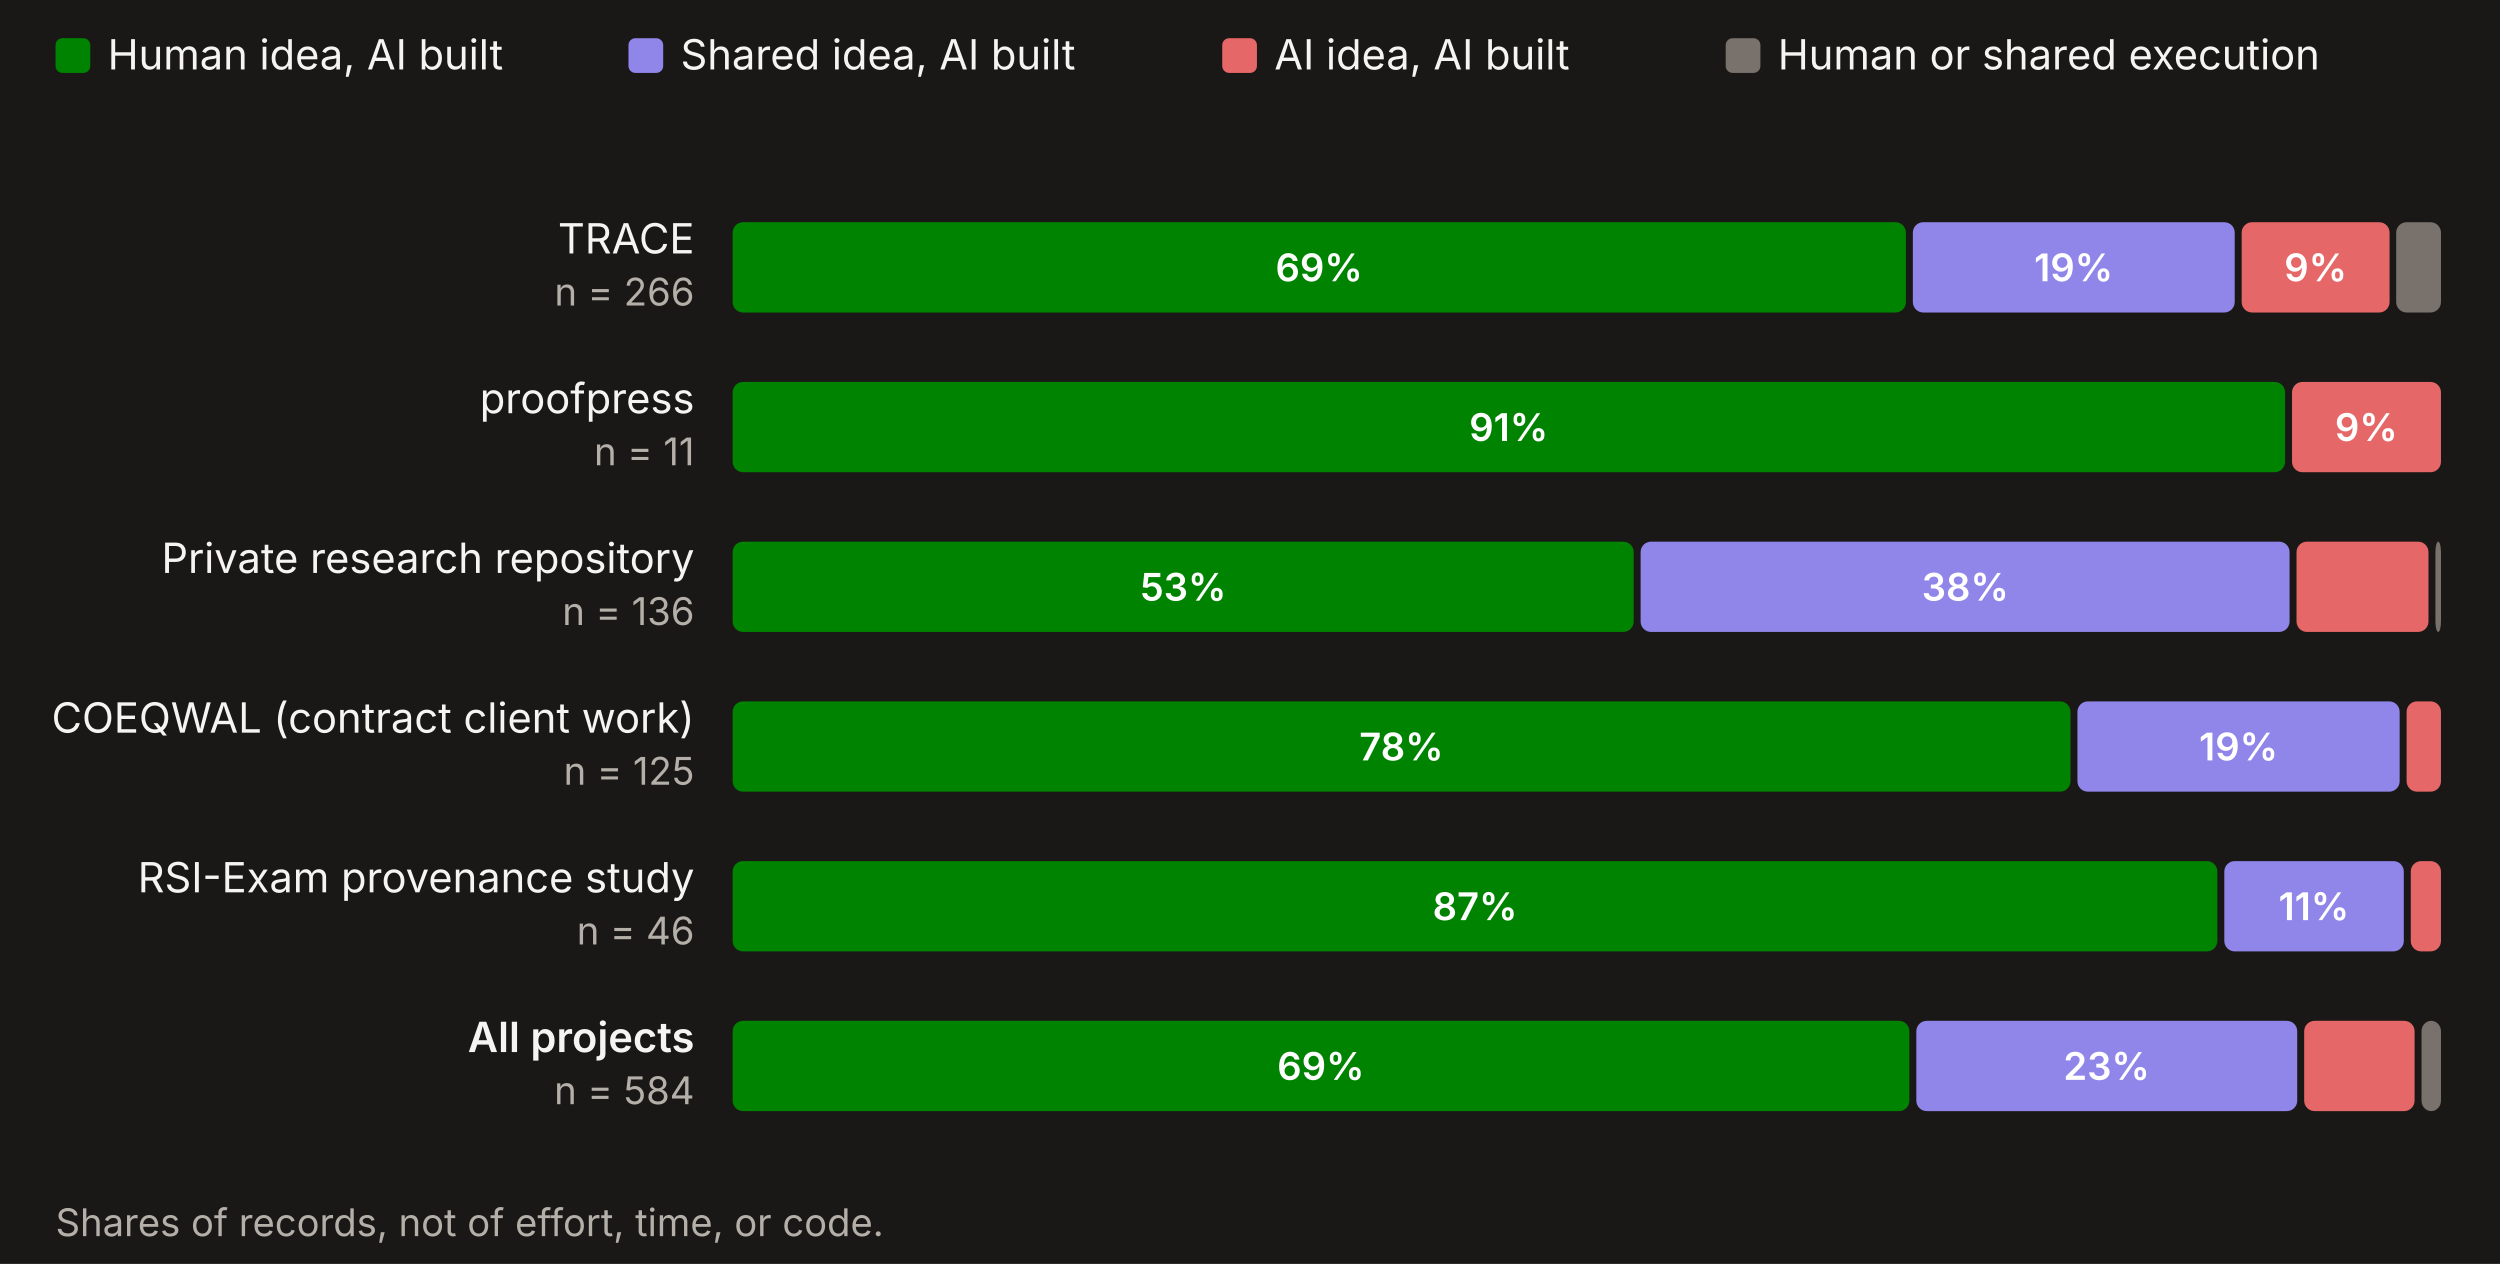
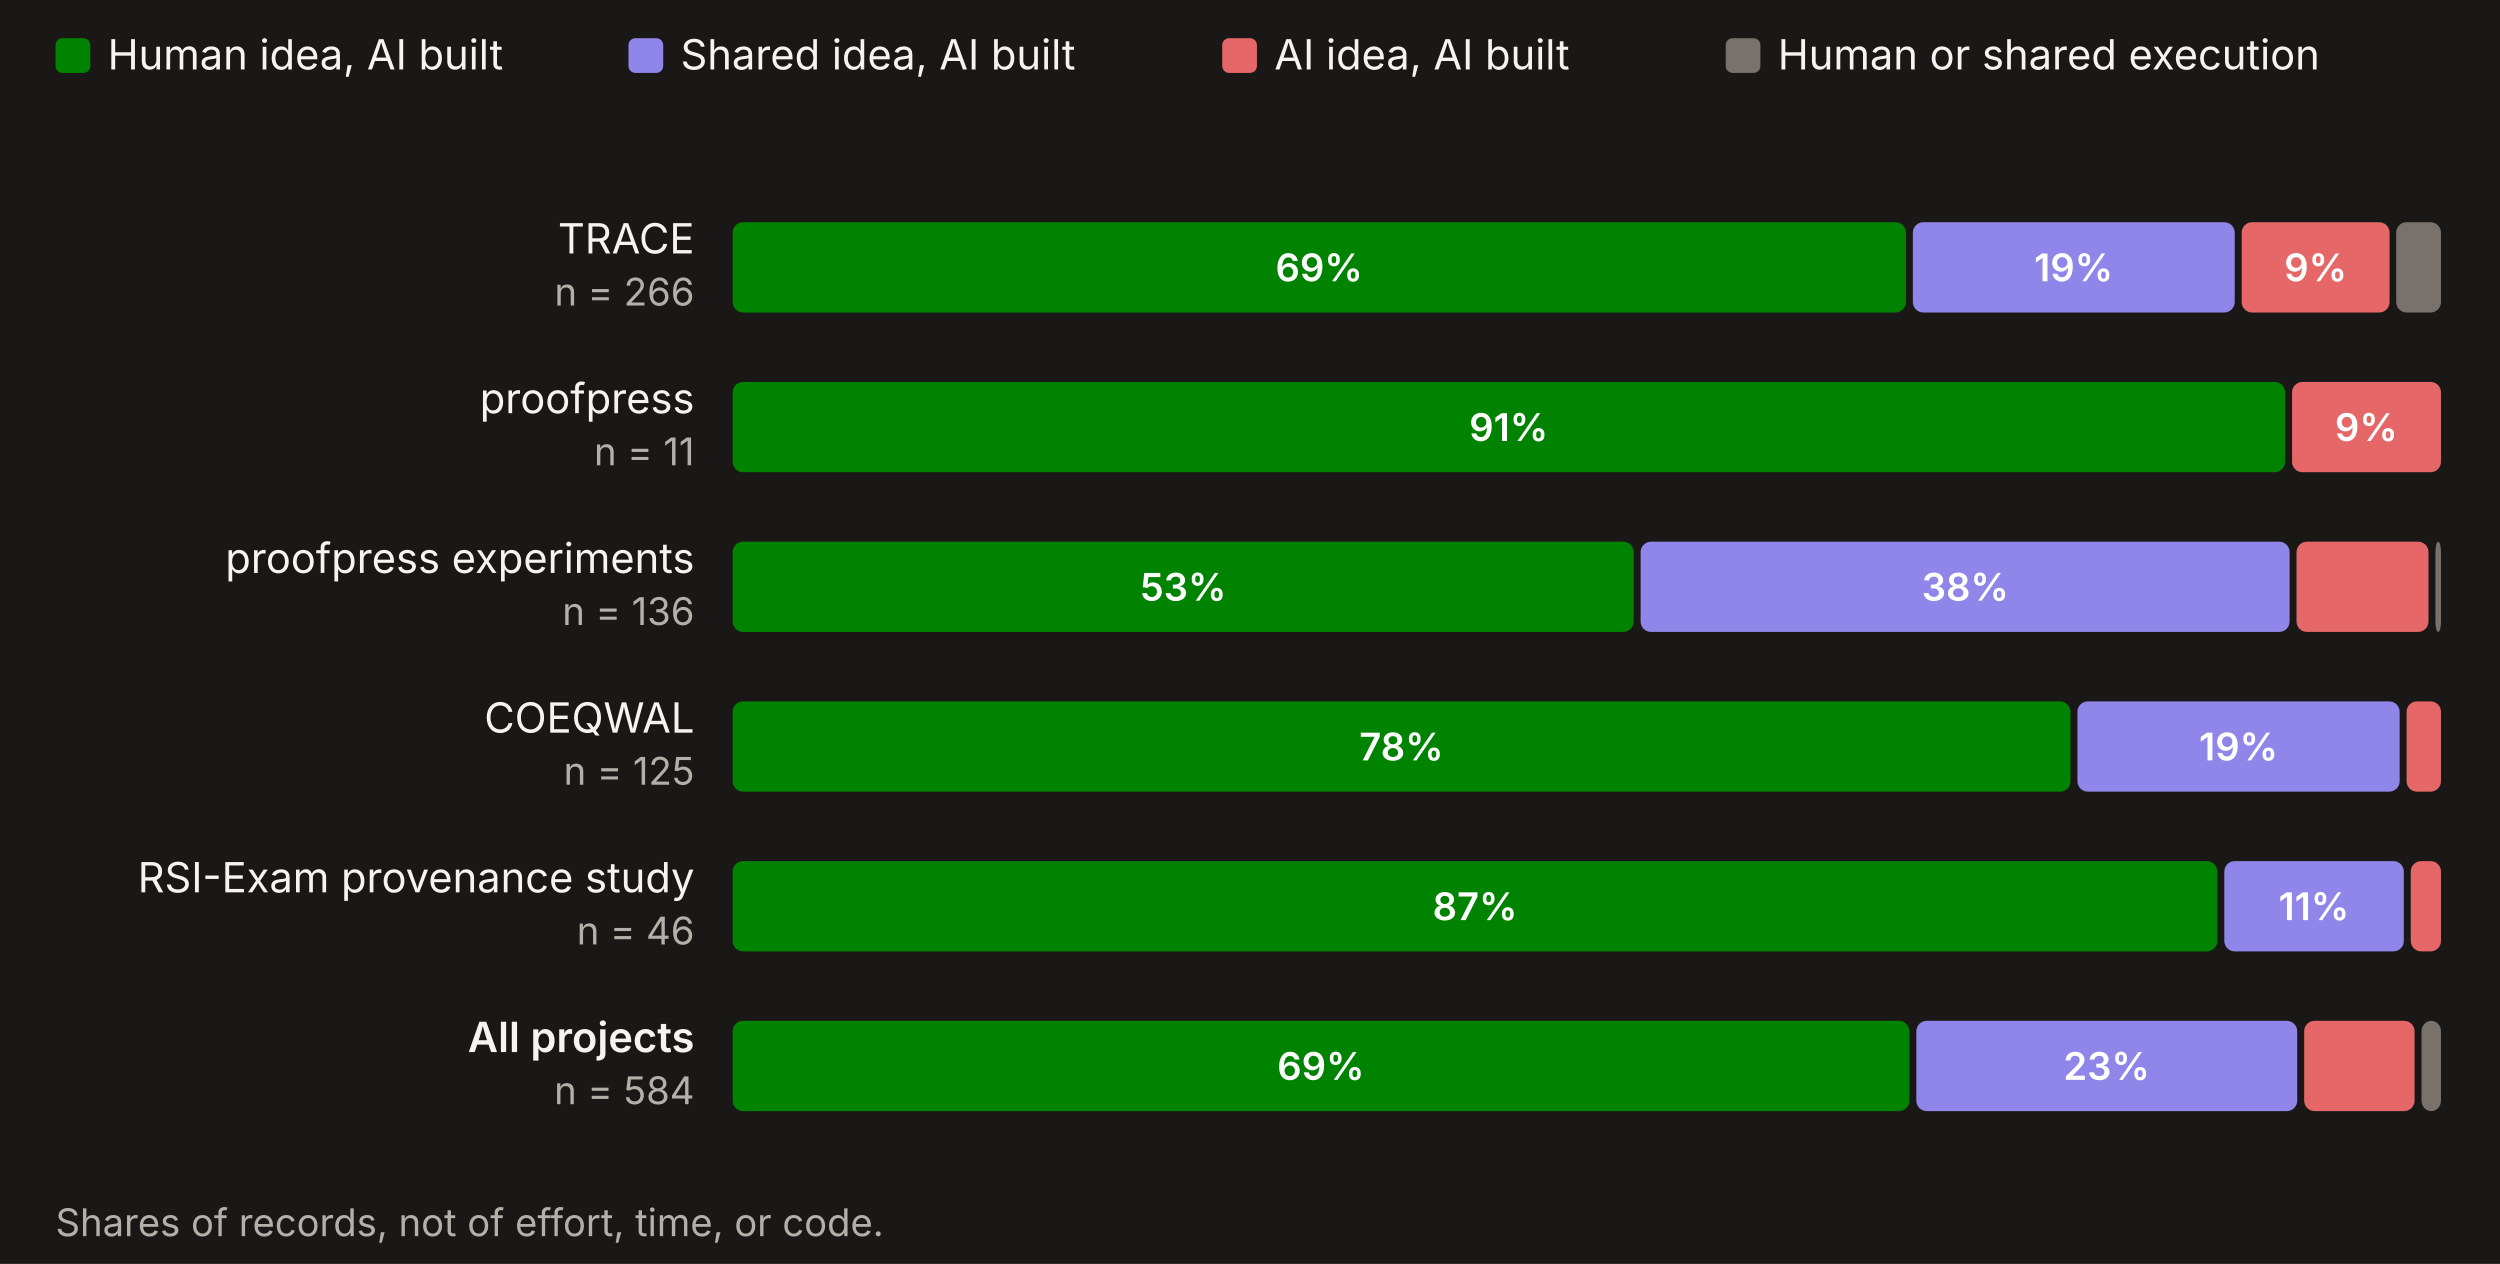
<svg xmlns="http://www.w3.org/2000/svg" viewBox="0 0 720 364" width="720" height="364" role="img" aria-labelledby="t d" font-family="Inter, Helvetica Neue, Segoe UI, system-ui, sans-serif">
  <rect width="720" height="364" fill="#1a1816" />
  <rect x="16" y="11" width="10" height="10" rx="2" fill="#008300" />
  <text x="31" y="20" font-size="12" fill="#f5f4f1">Human idea, AI built</text>
  <rect x="181" y="11" width="10" height="10" rx="2" fill="#9085e9" />
  <text x="196" y="20" font-size="12" fill="#f5f4f1">Shared idea, AI built</text>
  <rect x="352" y="11" width="10" height="10" rx="2" fill="#e66767" />
  <text x="367" y="20" font-size="12" fill="#f5f4f1">AI idea, AI built</text>
  <rect x="497" y="11" width="10" height="10" rx="2" fill="#78716c" />
  <text x="512" y="20" font-size="12" fill="#f5f4f1">Human or shared execution</text>
  <text x="200" y="73" font-size="12" text-anchor="end" fill="#f5f4f1">TRACE</text>
  <text x="200" y="88" font-size="11" text-anchor="end" fill="#b4afa8">n = 266</text>
  <rect x="211.0" y="64" width="337.9" height="26" rx="3" fill="#008300" />
  <text x="379.9" y="81" font-size="11" font-weight="600" text-anchor="middle" fill="#ffffff">69%</text>
  <rect x="550.9" y="64" width="92.7" height="26" rx="3" fill="#9085e9" />
  <text x="597.2" y="81" font-size="11" font-weight="600" text-anchor="middle" fill="#ffffff">19%</text>
  <rect x="645.6" y="64" width="42.6" height="26" rx="3" fill="#e66767" />
  <text x="666.9" y="81" font-size="11" font-weight="600" text-anchor="middle" fill="#ffffff">9%</text>
  <rect x="690.1" y="64" width="12.9" height="26" rx="3" fill="#78716c" />
  <text x="200" y="119" font-size="12" text-anchor="end" fill="#f5f4f1">proofpress</text>
  <text x="200" y="134" font-size="11" text-anchor="end" fill="#b4afa8">n = 11</text>
  <rect x="211.0" y="110" width="447.1" height="26" rx="3" fill="#008300" />
  <text x="434.5" y="127" font-size="11" font-weight="600" text-anchor="middle" fill="#ffffff">91%</text>
  <rect x="660.1" y="110" width="42.9" height="26" rx="3" fill="#e66767" />
  <text x="681.5" y="127" font-size="11" font-weight="600" text-anchor="middle" fill="#ffffff">9%</text>
-   <text x="200" y="165" font-size="12" text-anchor="end" fill="#f5f4f1">Private research repository</text>
+   <text x="200" y="165" font-size="12" text-anchor="end" fill="#f5f4f1">proofpress experiments</text>
  <text x="200" y="180" font-size="11" text-anchor="end" fill="#b4afa8">n = 136</text>
  <rect x="211.0" y="156" width="259.5" height="26" rx="3" fill="#008300" />
  <text x="340.8" y="173" font-size="11" font-weight="600" text-anchor="middle" fill="#ffffff">53%</text>
  <rect x="472.5" y="156" width="186.9" height="26" rx="3" fill="#9085e9" />
  <text x="566.0" y="173" font-size="11" font-weight="600" text-anchor="middle" fill="#ffffff">38%</text>
  <rect x="661.4" y="156" width="38.0" height="26" rx="3" fill="#e66767" />
  <rect x="701.4" y="156" width="1.6" height="26" rx="3" fill="#78716c" />
-   <text x="200" y="211" font-size="12" text-anchor="end" fill="#f5f4f1">COEQWAL (contract client work)</text>
+   <text x="200" y="211" font-size="12" text-anchor="end" fill="#f5f4f1">COEQWAL</text>
  <text x="200" y="226" font-size="11" text-anchor="end" fill="#b4afa8">n = 125</text>
  <rect x="211.0" y="202" width="385.3" height="26" rx="3" fill="#008300" />
  <text x="403.6" y="219" font-size="11" font-weight="600" text-anchor="middle" fill="#ffffff">78%</text>
  <rect x="598.3" y="202" width="92.8" height="26" rx="3" fill="#9085e9" />
  <text x="644.7" y="219" font-size="11" font-weight="600" text-anchor="middle" fill="#ffffff">19%</text>
  <rect x="693.1" y="202" width="9.9" height="26" rx="3" fill="#e66767" />
  <text x="200" y="257" font-size="12" text-anchor="end" fill="#f5f4f1">RSI-Exam provenance study</text>
  <text x="200" y="272" font-size="11" text-anchor="end" fill="#b4afa8">n = 46</text>
  <rect x="211.0" y="248" width="427.6" height="26" rx="3" fill="#008300" />
  <text x="424.8" y="265" font-size="11" font-weight="600" text-anchor="middle" fill="#ffffff">87%</text>
  <rect x="640.6" y="248" width="51.7" height="26" rx="3" fill="#9085e9" />
  <text x="666.4" y="265" font-size="11" font-weight="600" text-anchor="middle" fill="#ffffff">11%</text>
  <rect x="694.3" y="248" width="8.7" height="26" rx="3" fill="#e66767" />
  <text x="200" y="303" font-size="12" text-anchor="end" fill="#f5f4f1" font-weight="600">All projects</text>
  <text x="200" y="318" font-size="11" text-anchor="end" fill="#b4afa8">n = 584</text>
  <rect x="211.0" y="294" width="338.9" height="26" rx="3" fill="#008300" />
  <text x="380.4" y="311" font-size="11" font-weight="600" text-anchor="middle" fill="#ffffff">69%</text>
  <rect x="551.9" y="294" width="109.7" height="26" rx="3" fill="#9085e9" />
  <text x="606.7" y="311" font-size="11" font-weight="600" text-anchor="middle" fill="#ffffff">23%</text>
  <rect x="663.6" y="294" width="31.8" height="26" rx="3" fill="#e66767" />
  <rect x="697.4" y="294" width="5.6" height="26" rx="3" fill="#78716c" />
  <text x="16" y="356" font-size="11" fill="#b4afa8">Shares of records, not of effort, time, or code.</text>
</svg>
